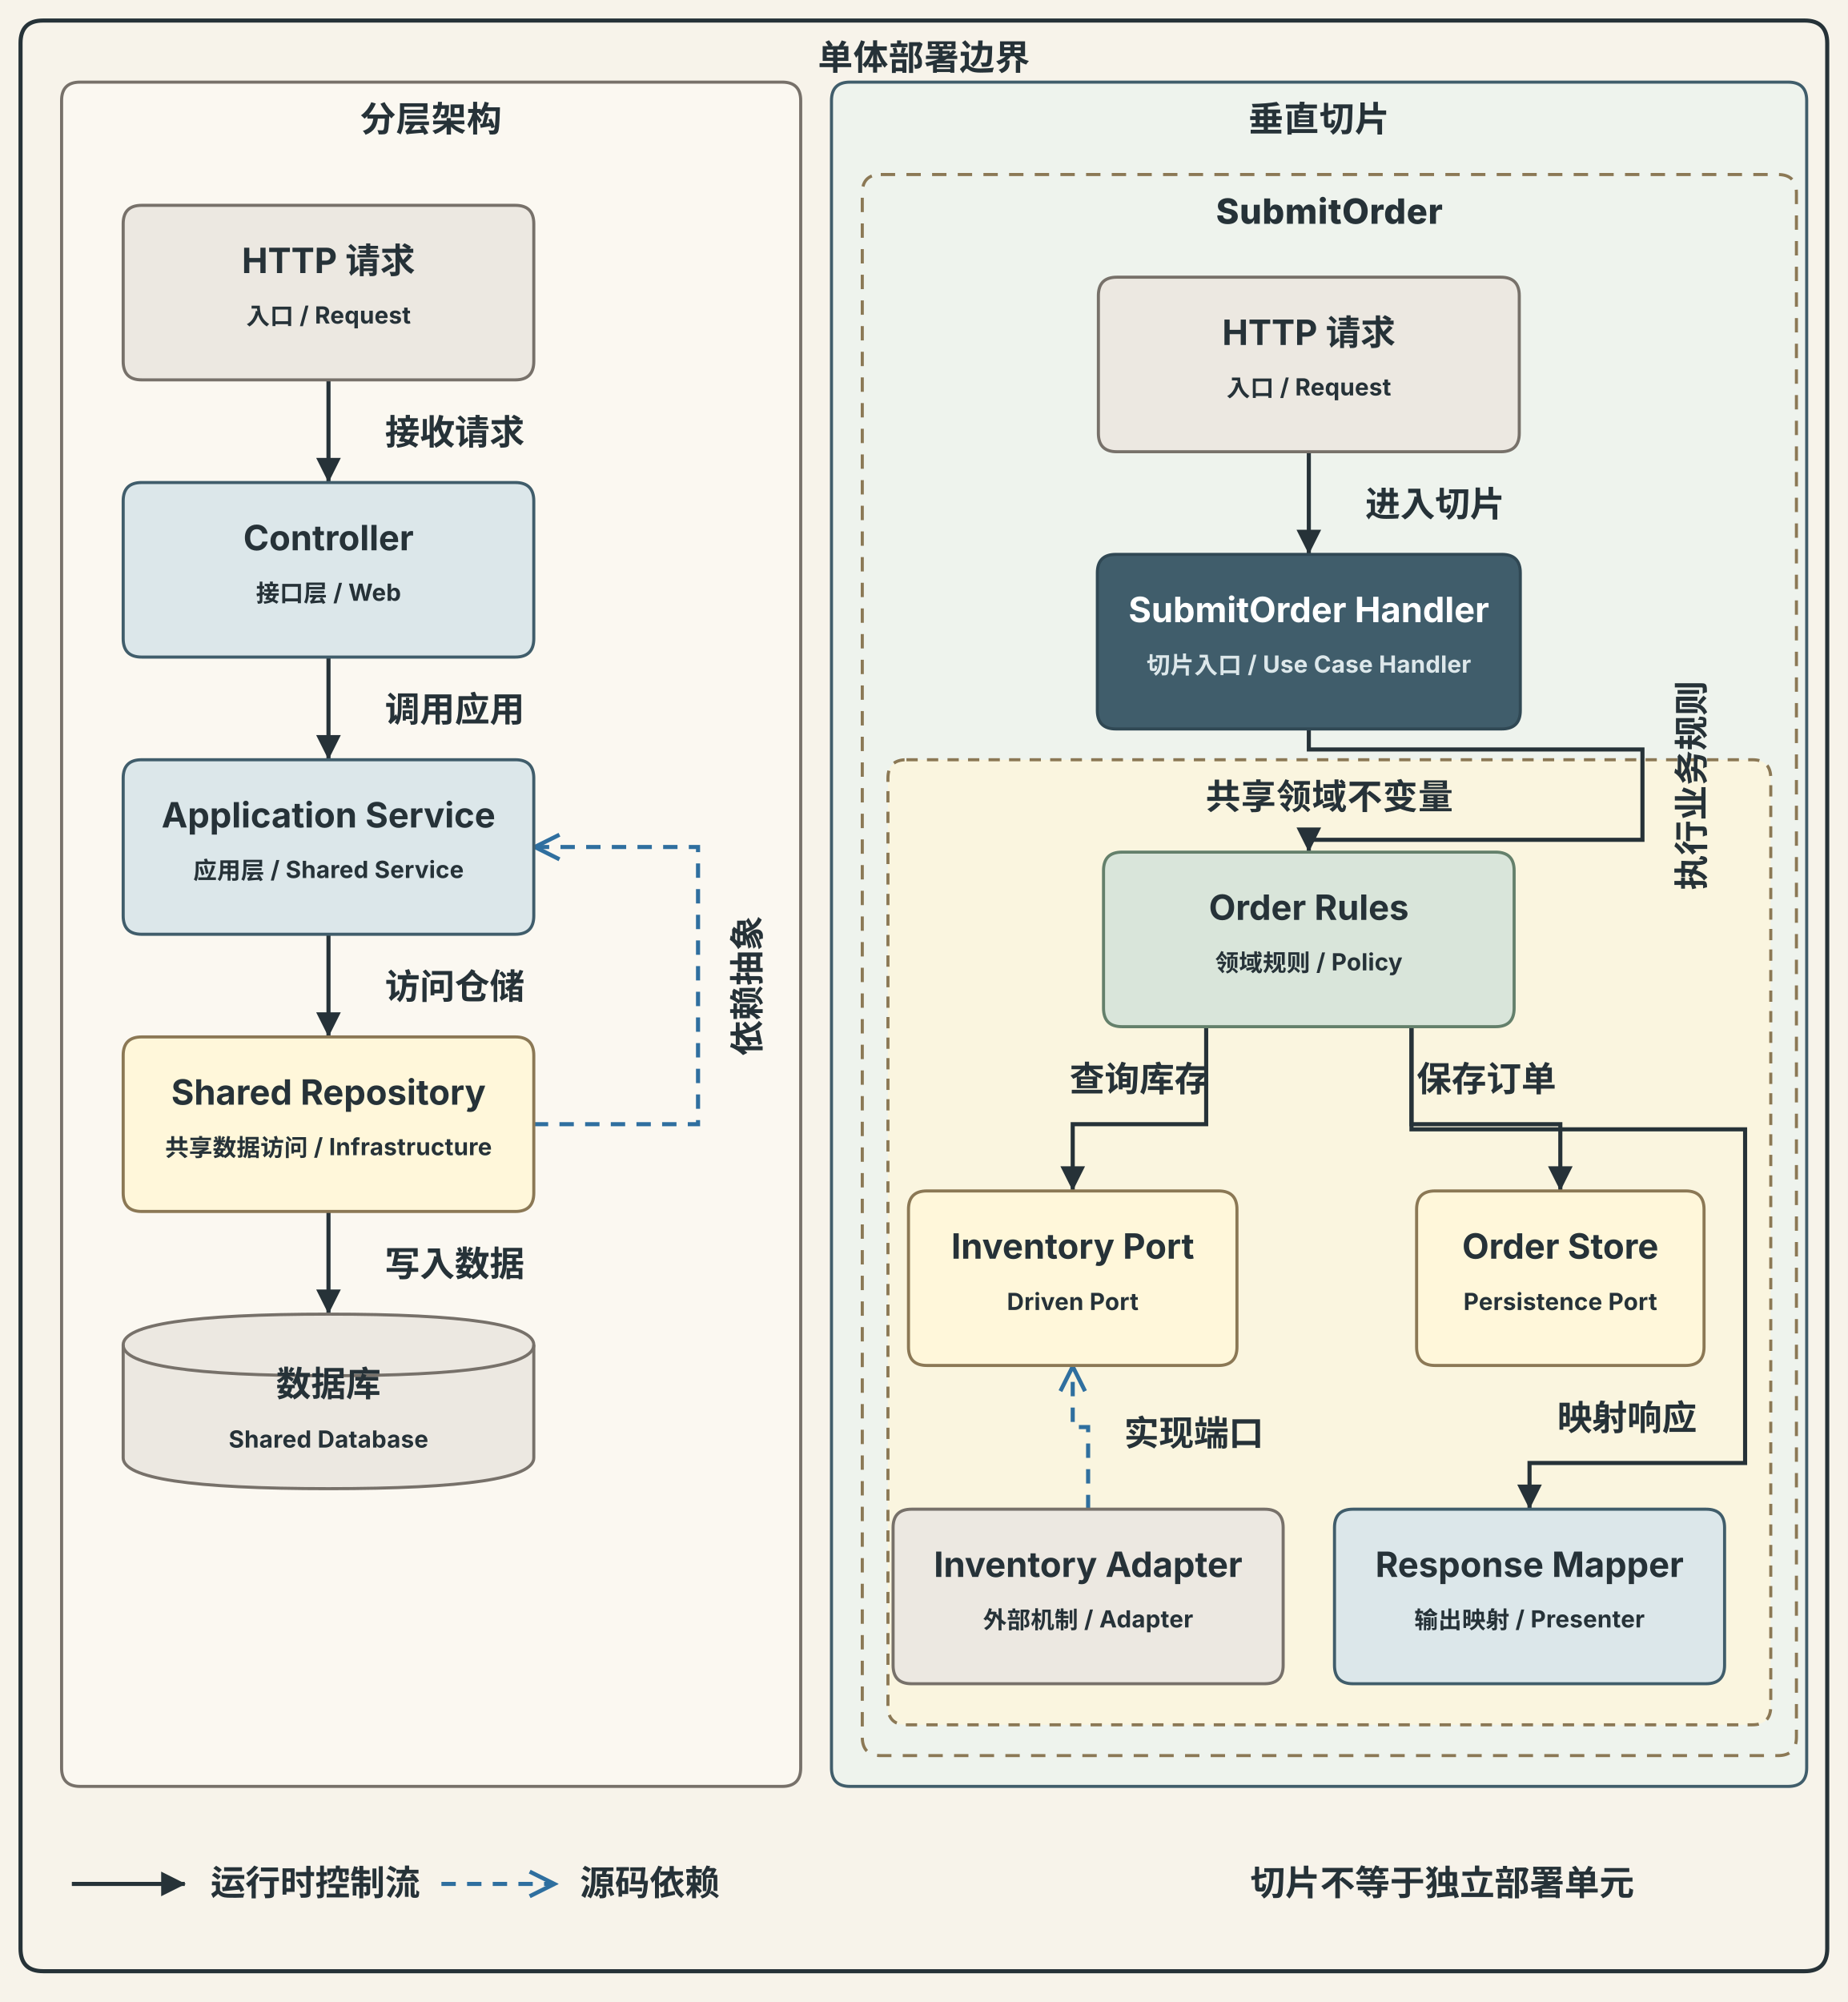
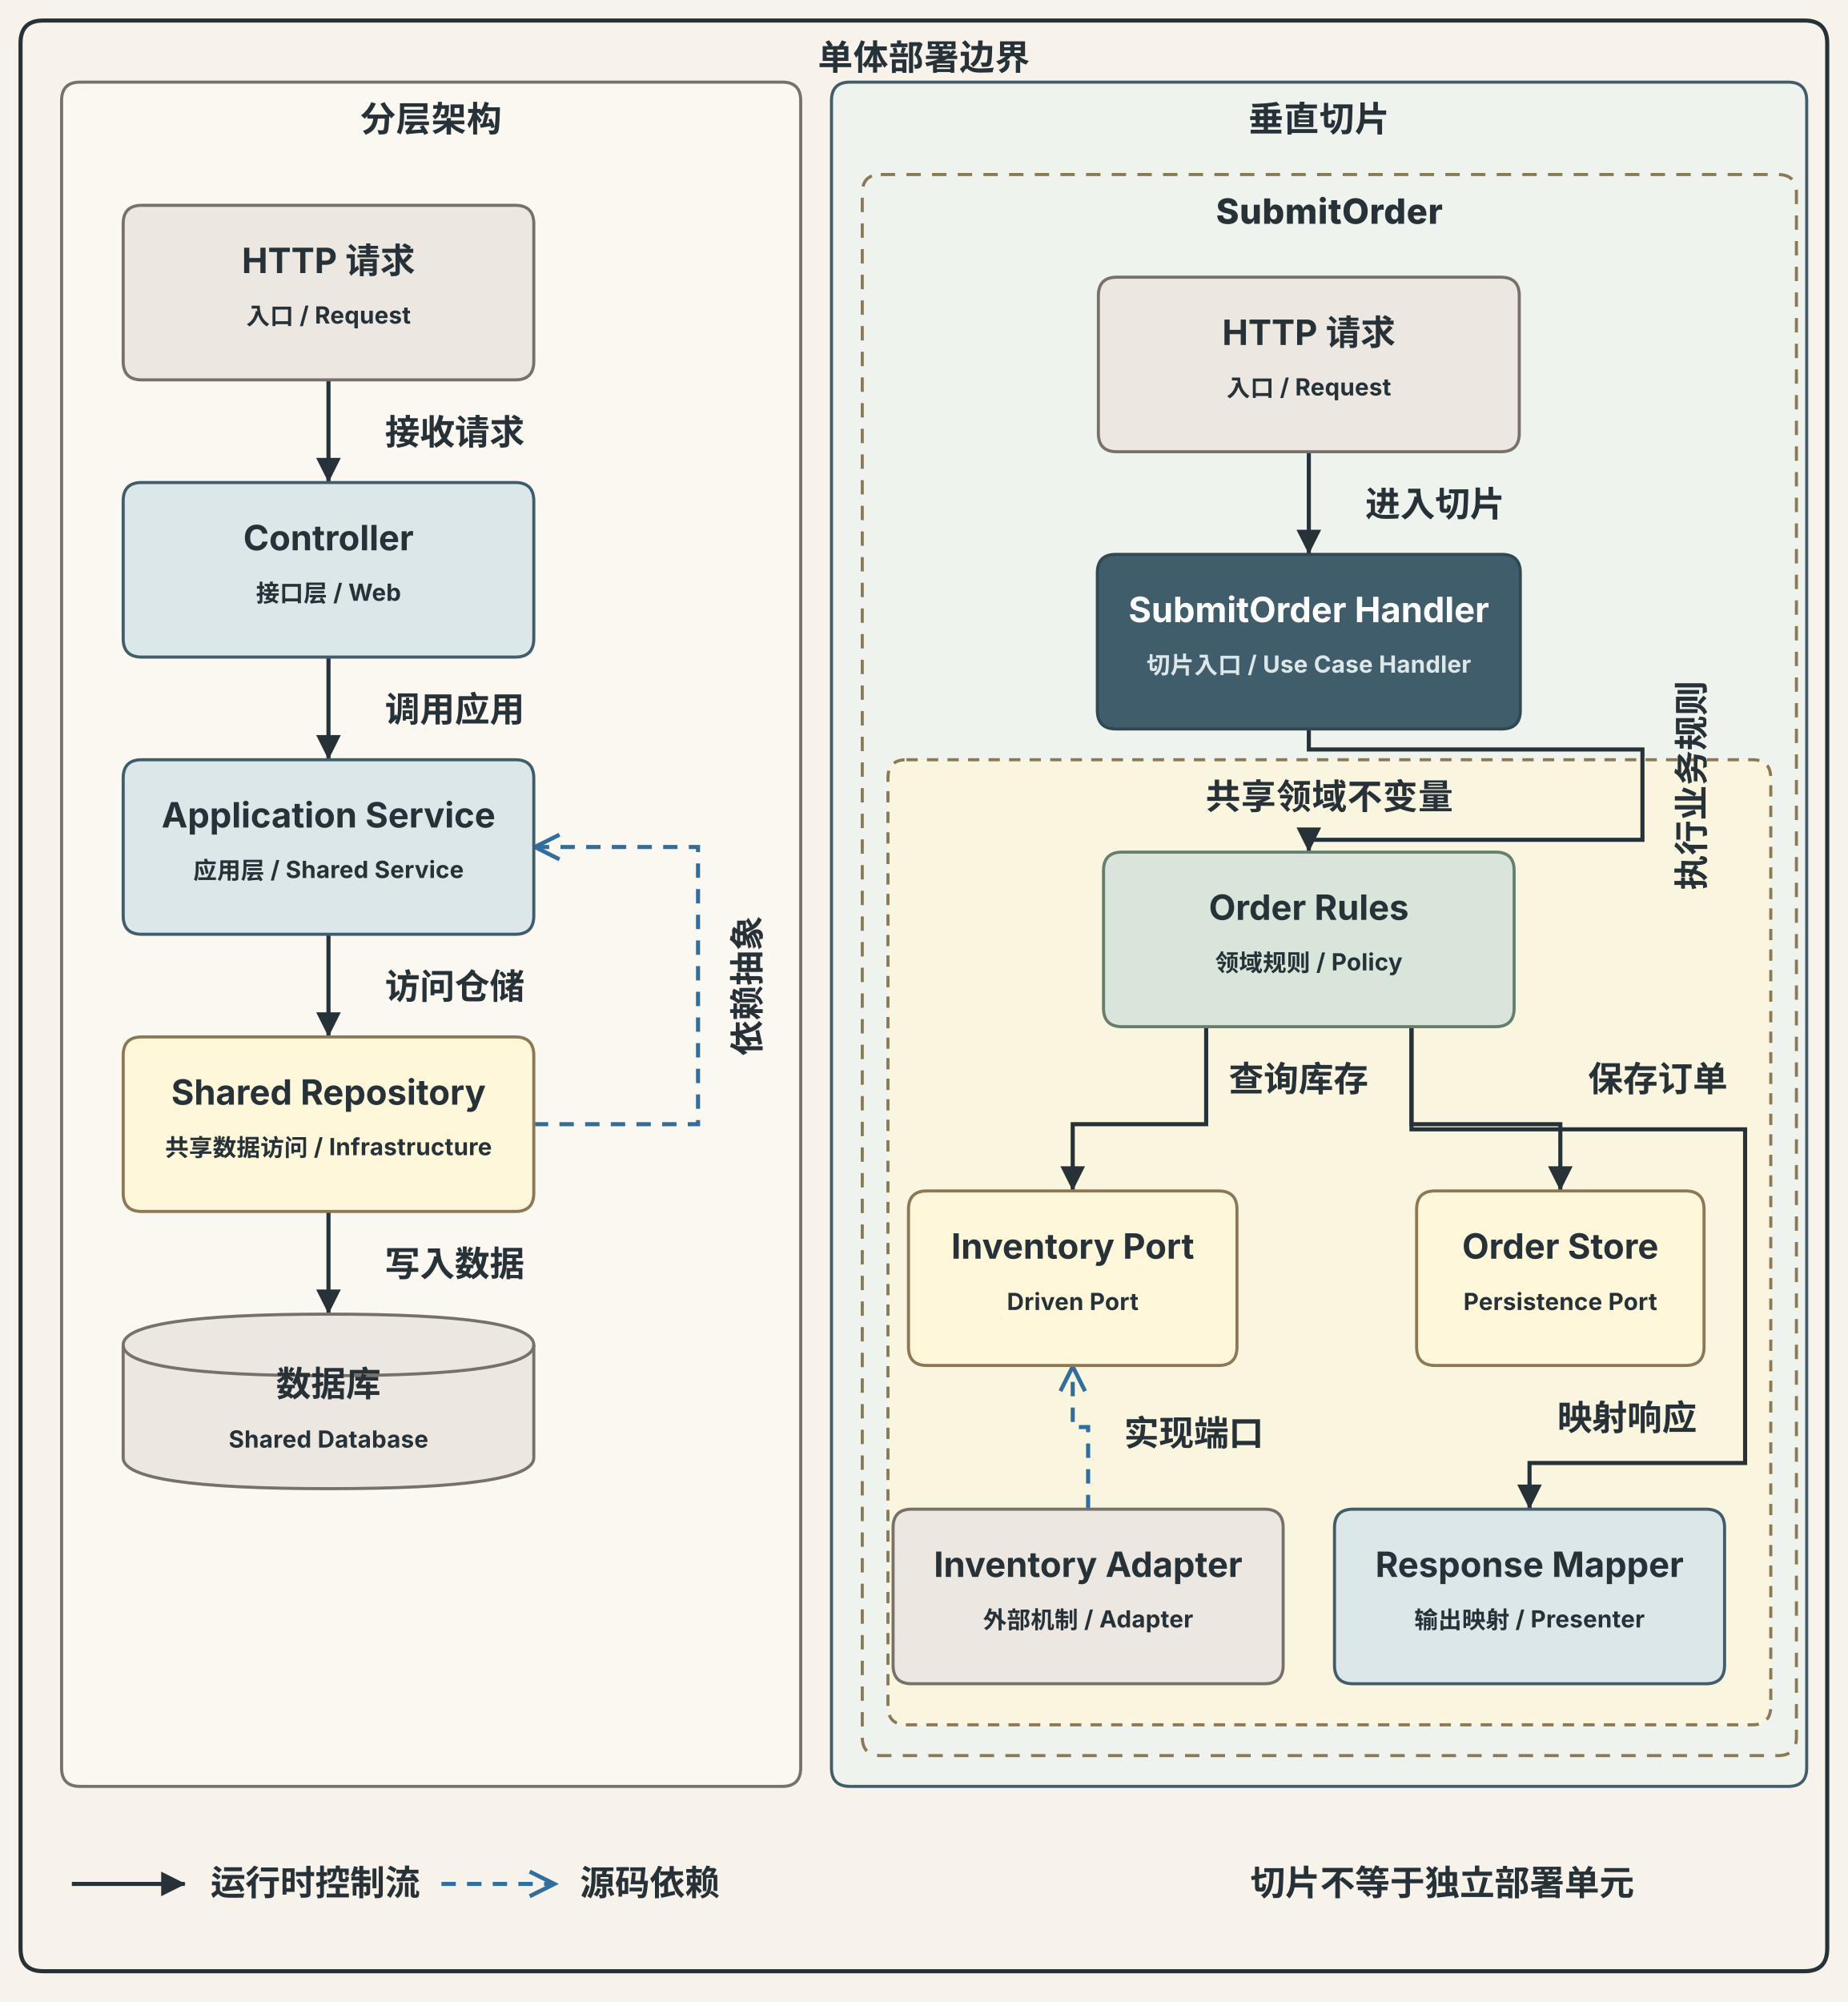
<svg xmlns="http://www.w3.org/2000/svg" viewBox="0 0 1800 1950" role="img" aria-labelledby="sty03-title sty03-description">
  <defs>
    <marker id="sty03-runtime-arrow" markerUnits="userSpaceOnUse" markerWidth="28" markerHeight="28" viewBox="0 0 28 28" refX="25" refY="14" orient="auto">
      <path d="M2 2L26 14L2 26Z" fill="#263238" />
    </marker>
    <marker id="sty03-dependency-arrow" markerUnits="userSpaceOnUse" markerWidth="32" markerHeight="32" viewBox="0 0 32 32" refX="28" refY="16" orient="auto">
      <path d="M4 4L28 16L4 28" fill="none" stroke="#2F6F9F" stroke-width="4" />
    </marker>
    <style>
      text{font-family:-apple-system,BlinkMacSystemFont,"Segoe UI","PingFang SC","Hiragino Sans GB","Microsoft YaHei",sans-serif;fill:#263238}
      .boundary-title{font-size:34px;font-weight:760;letter-spacing:.5px}
      .node-title{font-size:34px;font-weight:720}
      .node-type{font-size:23px;font-weight:650;letter-spacing:.2px}
      .edge-label{font-size:34px;font-weight:700}
      .runtime{fill:none;stroke:#263238;stroke-width:4;marker-end:url(#sty03-runtime-arrow)}
      .dependency{fill:none;stroke:#2F6F9F;stroke-width:4;stroke-dasharray:14 11;marker-end:url(#sty03-dependency-arrow)}
    </style>
  </defs>
  <path d="M0 0H1800V1950H0Z" fill="#F7F3EA" />
  <g data-node-id="deployment-boundary" data-node-bounds="20 20 1760 1900" data-type-label="">
    <path d="M42 20H1758Q1780 20 1780 42V1898Q1780 1920 1758 1920H42Q20 1920 20 1898V42Q20 20 42 20Z" fill="#F7F3EA" stroke="#263238" stroke-width="4" />
    <text x="900" y="68" text-anchor="middle" class="boundary-title" data-text-role="title">单体部署边界</text>
  </g>
  <g data-node-id="layered-boundary" data-node-bounds="60 80 720 1660" data-type-label="">
    <path d="M78 80H762Q780 80 780 98V1722Q780 1740 762 1740H78Q60 1740 60 1722V98Q60 80 78 80Z" fill="#FBF8F1" stroke="#77716A" stroke-width="3" />
    <text x="420" y="128" text-anchor="middle" class="boundary-title" data-text-role="title">分层架构</text>
  </g>
  <g data-node-id="vertical-slice-boundary" data-node-bounds="810 80 950 1660" data-type-label="">
    <path d="M828 80H1742Q1760 80 1760 98V1722Q1760 1740 1742 1740H828Q810 1740 810 1722V98Q810 80 828 80Z" fill="#EEF3ED" stroke="#405D6B" stroke-width="3" />
    <text x="1285" y="128" text-anchor="middle" class="boundary-title" data-text-role="title">垂直切片</text>
  </g>
  <g data-node-id="submit-order-boundary" data-node-bounds="840 170 910 1540" data-type-label="">
    <path d="M858 170H1732Q1750 170 1750 188V1692Q1750 1710 1732 1710H858Q840 1710 840 1692V188Q840 170 858 170Z" fill="none" stroke="#8B7855" stroke-width="3" stroke-dasharray="14 11" />
    <text x="1295" y="218" text-anchor="middle" class="boundary-title" data-text-role="title">SubmitOrder</text>
  </g>
  <g data-node-id="shared-domain-invariants" data-node-bounds="865 740 860 940" data-type-label="">
    <path d="M883 740H1707Q1725 740 1725 758V1662Q1725 1680 1707 1680H883Q865 1680 865 1662V758Q865 740 883 740Z" fill="#FFF7DA" fill-opacity=".68" stroke="#8B7855" stroke-width="3" stroke-dasharray="11 9" />
    <text x="1295" y="788" text-anchor="middle" class="boundary-title" data-text-role="title">共享领域不变量</text>
  </g>
  <path data-edge-id="layered-request" data-source="layered-http" data-target="layered-controller" d="M320 370V469" class="runtime" />
  <path data-edge-id="layered-controller-service" data-source="layered-controller" data-target="layered-service" d="M320 640V739" class="runtime" />
  <path data-edge-id="layered-service-repository" data-source="layered-service" data-target="layered-repository" d="M320 910V1009" class="runtime" />
  <path data-edge-id="layered-repository-database" data-source="layered-repository" data-target="layered-database" d="M320 1180V1279" class="runtime" />
  <path data-edge-id="slice-request-handler" data-source="slice-http" data-target="submit-order-handler" d="M1275 440V539" class="runtime" />
  <path data-edge-id="slice-handler-rules" data-source="submit-order-handler" data-target="order-rules" d="M1275 710V730H1600V818H1275V829" class="runtime" />
  <path data-edge-id="slice-rules-inventory" data-source="order-rules" data-target="inventory-port" d="M1175 1000V1095H1045V1159" class="runtime" />
  <path data-edge-id="slice-rules-store" data-source="order-rules" data-target="order-store" d="M1375 1000V1095H1520V1159" class="runtime" />
  <path data-edge-id="slice-rules-response" data-source="order-rules" data-target="response-mapper" d="M1375 1000V1100H1700V1425H1490V1469" class="runtime" />
  <path data-edge-id="layered-repository-service-dependency" data-source="layered-repository" data-target="layered-service" d="M520 1095H680V825H521" class="dependency" />
  <path data-edge-id="inventory-adapter-port-dependency" data-source="inventory-adapter" data-target="inventory-port" d="M1060 1470V1390H1045V1331" class="dependency" />
  <g data-node-id="layered-http" data-node-bounds="120 200 400 170" data-type-label="入口 / Request">
    <path d="M138 200H502Q520 200 520 218V352Q520 370 502 370H138Q120 370 120 352V218Q120 200 138 200Z" fill="#ECE8E1" stroke="#77716A" stroke-width="3" />
    <text x="320" y="266" text-anchor="middle" class="node-title" data-text-role="title">HTTP 请求</text>
    <text x="320" y="316" text-anchor="middle" class="node-type" data-text-role="type">入口 / Request</text>
  </g>
  <g data-node-id="layered-controller" data-node-bounds="120 470 400 170" data-type-label="接口层 / Web">
    <path d="M138 470H502Q520 470 520 488V622Q520 640 502 640H138Q120 640 120 622V488Q120 470 138 470Z" fill="#DCE7EA" stroke="#405D6B" stroke-width="3" />
    <text x="320" y="536" text-anchor="middle" class="node-title" data-text-role="title">Controller</text>
    <text x="320" y="586" text-anchor="middle" class="node-type" data-text-role="type">接口层 / Web</text>
  </g>
  <g data-node-id="layered-service" data-node-bounds="120 740 400 170" data-type-label="应用层 / Shared Service">
    <path d="M138 740H502Q520 740 520 758V892Q520 910 502 910H138Q120 910 120 892V758Q120 740 138 740Z" fill="#DCE7EA" stroke="#405D6B" stroke-width="3" />
    <text x="320" y="806" text-anchor="middle" class="node-title" data-text-role="title">Application Service</text>
    <text x="320" y="856" text-anchor="middle" class="node-type" data-text-role="type">应用层 / Shared Service</text>
  </g>
  <g data-node-id="layered-repository" data-node-bounds="120 1010 400 170" data-type-label="共享数据访问 / Infrastructure">
    <path d="M138 1010H502Q520 1010 520 1028V1162Q520 1180 502 1180H138Q120 1180 120 1162V1028Q120 1010 138 1010Z" fill="#FFF7DA" stroke="#8B7855" stroke-width="3" />
    <text x="320" y="1076" text-anchor="middle" class="node-title" data-text-role="title">Shared Repository</text>
    <text x="320" y="1126" text-anchor="middle" class="node-type" data-text-role="type">共享数据访问 / Infrastructure</text>
  </g>
  <g data-node-id="layered-database" data-node-bounds="120 1280 400 170" data-type-label="Shared Database">
    <path d="M120 1310Q120 1280 320 1280T520 1310V1420Q520 1450 320 1450T120 1420Z" fill="#ECE8E1" stroke="#77716A" stroke-width="3" />
    <path d="M120 1310Q120 1340 320 1340T520 1310" fill="none" stroke="#77716A" stroke-width="3" />
    <text x="320" y="1360" text-anchor="middle" class="node-title" data-text-role="title">数据库</text>
    <text x="320" y="1410" text-anchor="middle" class="node-type" data-text-role="type">Shared Database</text>
  </g>
  <g data-node-id="slice-http" data-node-bounds="1070 270 410 170" data-type-label="入口 / Request">
    <path d="M1088 270H1462Q1480 270 1480 288V422Q1480 440 1462 440H1088Q1070 440 1070 422V288Q1070 270 1088 270Z" fill="#ECE8E1" stroke="#77716A" stroke-width="3" />
    <text x="1275" y="336" text-anchor="middle" class="node-title" data-text-role="title">HTTP 请求</text>
    <text x="1275" y="386" text-anchor="middle" class="node-type" data-text-role="type">入口 / Request</text>
  </g>
  <g data-node-id="submit-order-handler" data-node-bounds="1069 540 412 170" data-type-label="切片入口 / Use Case Handler">
    <path d="M1087 540H1463Q1481 540 1481 558V692Q1481 710 1463 710H1087Q1069 710 1069 692V558Q1069 540 1087 540Z" fill="#405D6B" stroke="#304854" stroke-width="3" />
    <text x="1275" y="606" text-anchor="middle" class="node-title" style="fill:#FFFFFF" data-text-role="title">SubmitOrder Handler</text>
    <text x="1275" y="656" text-anchor="middle" class="node-type" style="fill:#DCE7EA" data-text-role="type">切片入口 / Use Case Handler</text>
  </g>
  <g data-node-id="order-rules" data-node-bounds="1075 830 400 170" data-type-label="领域规则 / Policy">
    <path d="M1093 830H1457Q1475 830 1475 848V982Q1475 1000 1457 1000H1093Q1075 1000 1075 982V848Q1075 830 1093 830Z" fill="#D9E5DA" stroke="#64806B" stroke-width="3" />
    <text x="1275" y="896" text-anchor="middle" class="node-title" data-text-role="title">Order Rules</text>
    <text x="1275" y="946" text-anchor="middle" class="node-type" data-text-role="type">领域规则 / Policy</text>
  </g>
  <g data-node-id="inventory-port" data-node-bounds="885 1160 320 170" data-type-label="Driven Port">
    <path d="M903 1160H1187Q1205 1160 1205 1178V1312Q1205 1330 1187 1330H903Q885 1330 885 1312V1178Q885 1160 903 1160Z" fill="#FFF7DA" stroke="#8B7855" stroke-width="3" />
    <text x="1045" y="1226" text-anchor="middle" class="node-title" data-text-role="title">Inventory Port</text>
    <text x="1045" y="1276" text-anchor="middle" class="node-type" data-text-role="type">Driven Port</text>
  </g>
  <g data-node-id="order-store" data-node-bounds="1380 1160 280 170" data-type-label="Persistence Port">
    <path d="M1398 1160H1642Q1660 1160 1660 1178V1312Q1660 1330 1642 1330H1398Q1380 1330 1380 1312V1178Q1380 1160 1398 1160Z" fill="#FFF7DA" stroke="#8B7855" stroke-width="3" />
    <text x="1520" y="1226" text-anchor="middle" class="node-title" data-text-role="title">Order Store</text>
    <text x="1520" y="1276" text-anchor="middle" class="node-type" data-text-role="type">Persistence Port</text>
  </g>
  <g data-node-id="response-mapper" data-node-bounds="1300 1470 380 170" data-type-label="输出映射 / Presenter">
    <path d="M1318 1470H1662Q1680 1470 1680 1488V1622Q1680 1640 1662 1640H1318Q1300 1640 1300 1622V1488Q1300 1470 1318 1470Z" fill="#DCE7EA" stroke="#405D6B" stroke-width="3" />
    <text x="1490" y="1536" text-anchor="middle" class="node-title" data-text-role="title">Response Mapper</text>
    <text x="1490" y="1586" text-anchor="middle" class="node-type" data-text-role="type">输出映射 / Presenter</text>
  </g>
  <g data-node-id="inventory-adapter" data-node-bounds="870 1470 380 170" data-type-label="外部机制 / Adapter">
    <path d="M888 1470H1232Q1250 1470 1250 1488V1622Q1250 1640 1232 1640H888Q870 1640 870 1622V1488Q870 1470 888 1470Z" fill="#ECE8E1" stroke="#77716A" stroke-width="3" />
    <text x="1060" y="1536" text-anchor="middle" class="node-title" data-text-role="title">Inventory Adapter</text>
    <text x="1060" y="1586" text-anchor="middle" class="node-type" data-text-role="type">外部机制 / Adapter</text>
  </g>
  <text x="375" y="433" text-anchor="start" class="edge-label" data-edge-id="layered-request">接收请求</text>
  <text x="375" y="703" text-anchor="start" class="edge-label" data-edge-id="layered-controller-service">调用应用</text>
  <text x="375" y="973" text-anchor="start" class="edge-label" data-edge-id="layered-service-repository">访问仓储</text>
  <text x="375" y="1243" text-anchor="start" class="edge-label" data-edge-id="layered-repository-database">写入数据</text>
  <text x="1330" y="503" text-anchor="start" class="edge-label" data-edge-id="slice-request-handler">进入切片</text>
  <text x="1660" y="765" text-anchor="middle" class="edge-label" transform="rotate(-90 1660 765)" data-edge-id="slice-handler-rules">执行业务规则</text>
-   <text x="1110" y="1063" text-anchor="middle" class="edge-label" data-edge-id="slice-rules-inventory">查询库存</text>
-   <text x="1448" y="1063" text-anchor="middle" class="edge-label" data-edge-id="slice-rules-store">保存订单</text>
+   <text x="1265" y="1063" text-anchor="middle" class="edge-label" data-edge-id="slice-rules-inventory">查询库存</text>
+   <text x="1615" y="1063" text-anchor="middle" class="edge-label" data-edge-id="slice-rules-store">保存订单</text>
  <text x="1585" y="1393" text-anchor="middle" class="edge-label" data-edge-id="slice-rules-response">映射响应</text>
  <text x="740" y="960" text-anchor="middle" class="edge-label" fill="#2F6F9F" transform="rotate(-90 740 960)" data-edge-id="layered-repository-service-dependency">依赖抽象</text>
  <text x="1095" y="1408" text-anchor="start" class="edge-label" fill="#2F6F9F" data-edge-id="inventory-adapter-port-dependency">实现端口</text>
  <g data-node-id="legend-runtime-line" data-node-bounds="70 1835 110 1" data-type-label="" data-legend-line="runtime">
    <path d="M70 1835H180" class="runtime" />
  </g>
  <g data-node-id="legend-dependency-line" data-node-bounds="430 1835 110 1" data-type-label="" data-legend-line="dependency">
    <path d="M430 1835H540" class="dependency" />
  </g>
  <g data-node-id="legend-runtime" data-node-bounds="205 1814 250 42" data-type-label="">
    <text x="205" y="1846" class="edge-label" data-text-role="title">运行时控制流</text>
  </g>
  <g data-node-id="legend-dependency" data-node-bounds="565 1814 190 42" data-type-label="">
    <text x="565" y="1846" class="edge-label" fill="#2F6F9F" data-text-role="title">源码依赖</text>
  </g>
  <g data-node-id="deployment-note" data-node-bounds="1120 1805 570 52" data-type-label="">
    <text x="1405" y="1846" text-anchor="middle" class="edge-label" fill="#6A5A3E" data-text-role="title">切片不等于独立部署单元</text>
  </g>
</svg>
